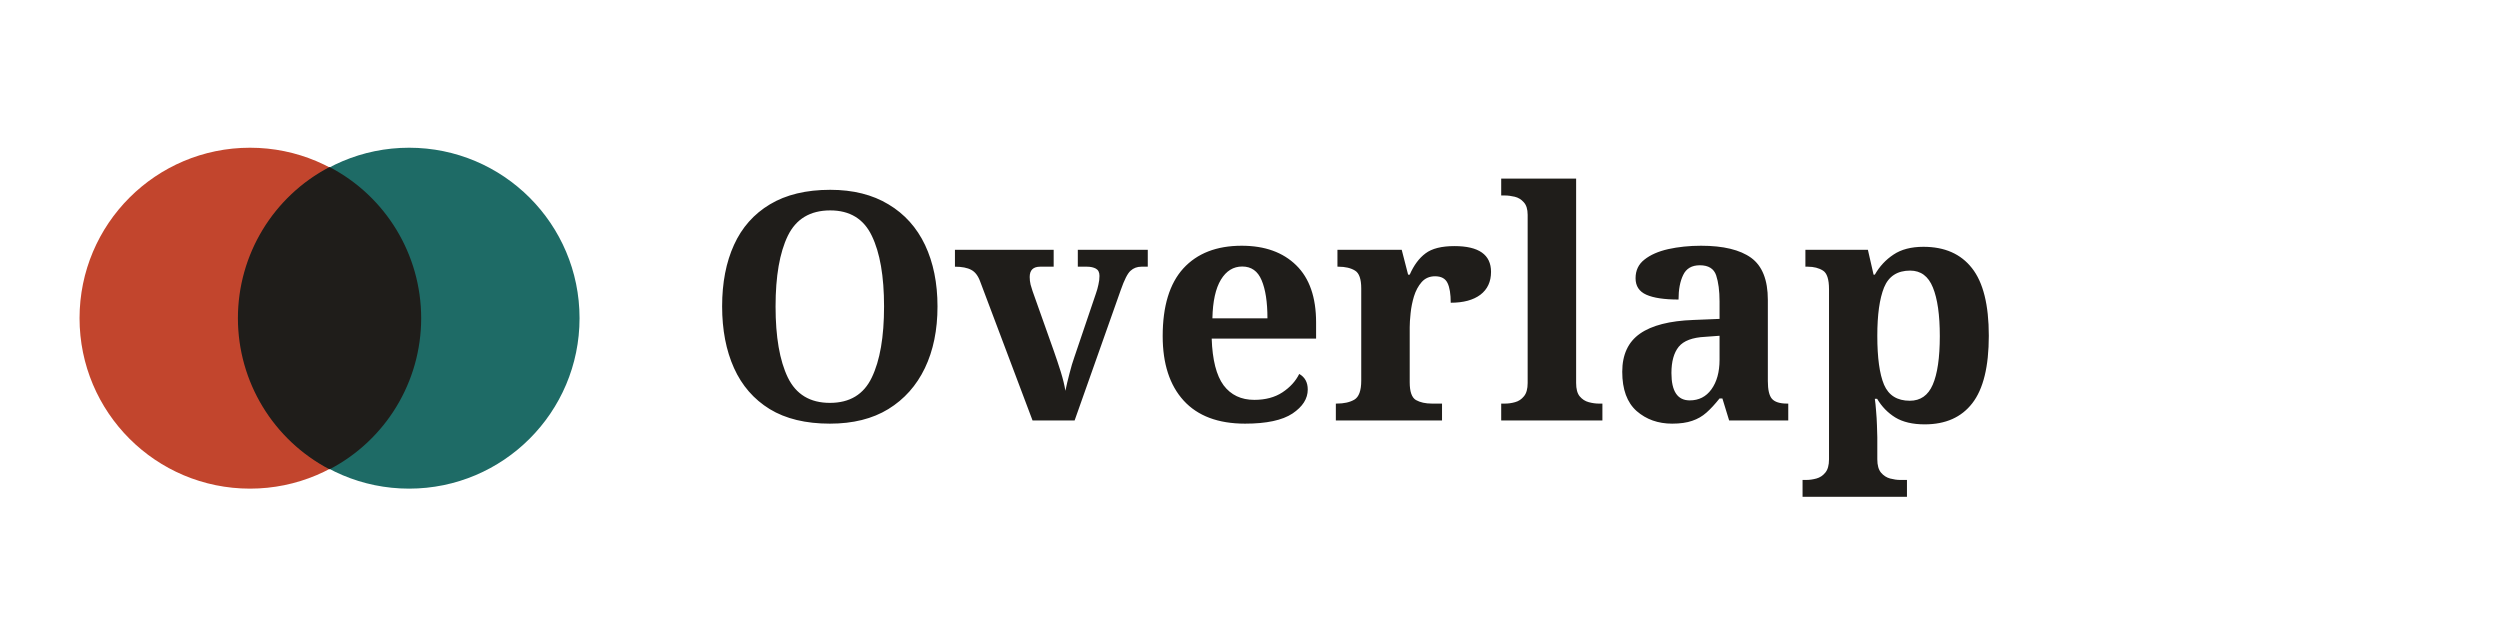
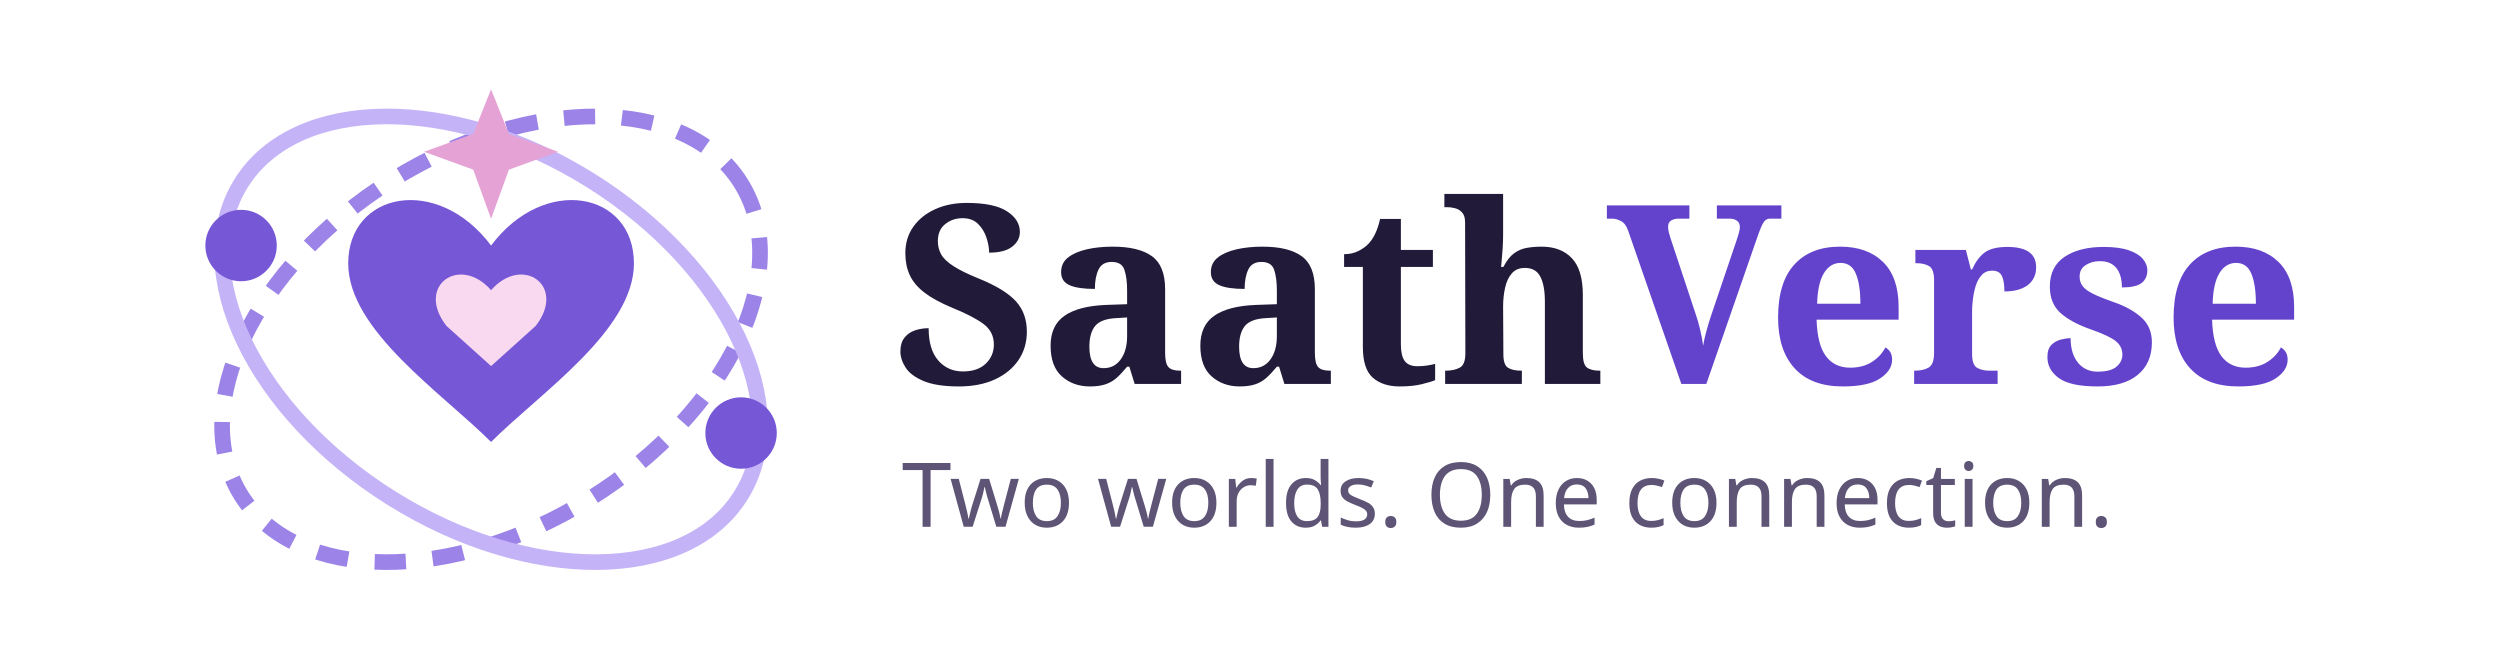
- <svg xmlns="http://www.w3.org/2000/svg" viewBox="0 0 220 56" role="img" aria-label="Overlap">
-   <circle cx="22" cy="28" r="15" fill="#c2452d" />
-   <circle cx="36" cy="28" r="15" fill="#1e6b66" />
-   <path d="M29 14.7A15 15 0 0 1 29 41.3A15 15 0 0 1 29 14.7Z" fill="#1f1d1a" />
-   <text x="62" y="37" font-family="Fraunces, Georgia, serif" font-size="28" font-weight="600" fill="#1f1d1a">Overlap</text>
+ <svg xmlns="http://www.w3.org/2000/svg" viewBox="0 0 560 150" role="img" aria-label="SaathVerse. Two worlds. One connection.">
+   <g>
+     <ellipse cx="110" cy="76" rx="66" ry="42" transform="rotate(-32 110 76)" fill="none" stroke="#9B83E8" stroke-width="3.5" stroke-dasharray="7 6" />
+     <ellipse cx="110" cy="76" rx="66" ry="42" transform="rotate(32 110 76)" fill="none" stroke="#C5B3F8" stroke-width="3.5" />
+     <circle cx="54" cy="55" r="8" fill="#7657D6" />
+     <circle cx="166" cy="97" r="8" fill="#7657D6" />
+     <path d="M110 99 C99 88 78 74 78 59 C78 43 98 39 110 55 C122 39 142 43 142 59 C142 74 121 88 110 99Z" fill="#7657D6" />
+     <path d="M110 65 C103 57 93 64 100 73 L110 82 L120 73 C127 64 117 57 110 65Z" fill="#F9D9F0" />
+     <path d="M110 20 L114 30 L125 34 L114 38 L110 49 L106 38 L95 34 L106 30Z" fill="#E5A2D5" />
+   </g>
+   <text x="200" y="86" font-family="Georgia, serif" font-size="56" font-weight="600" fill="#211a38">Saath<tspan fill="#6343cc">Verse</tspan>
+   </text>
+   <text x="202" y="118" font-family="system-ui, sans-serif" font-size="20" fill="#5d5476">Two worlds. One connection.</text>
</svg>
